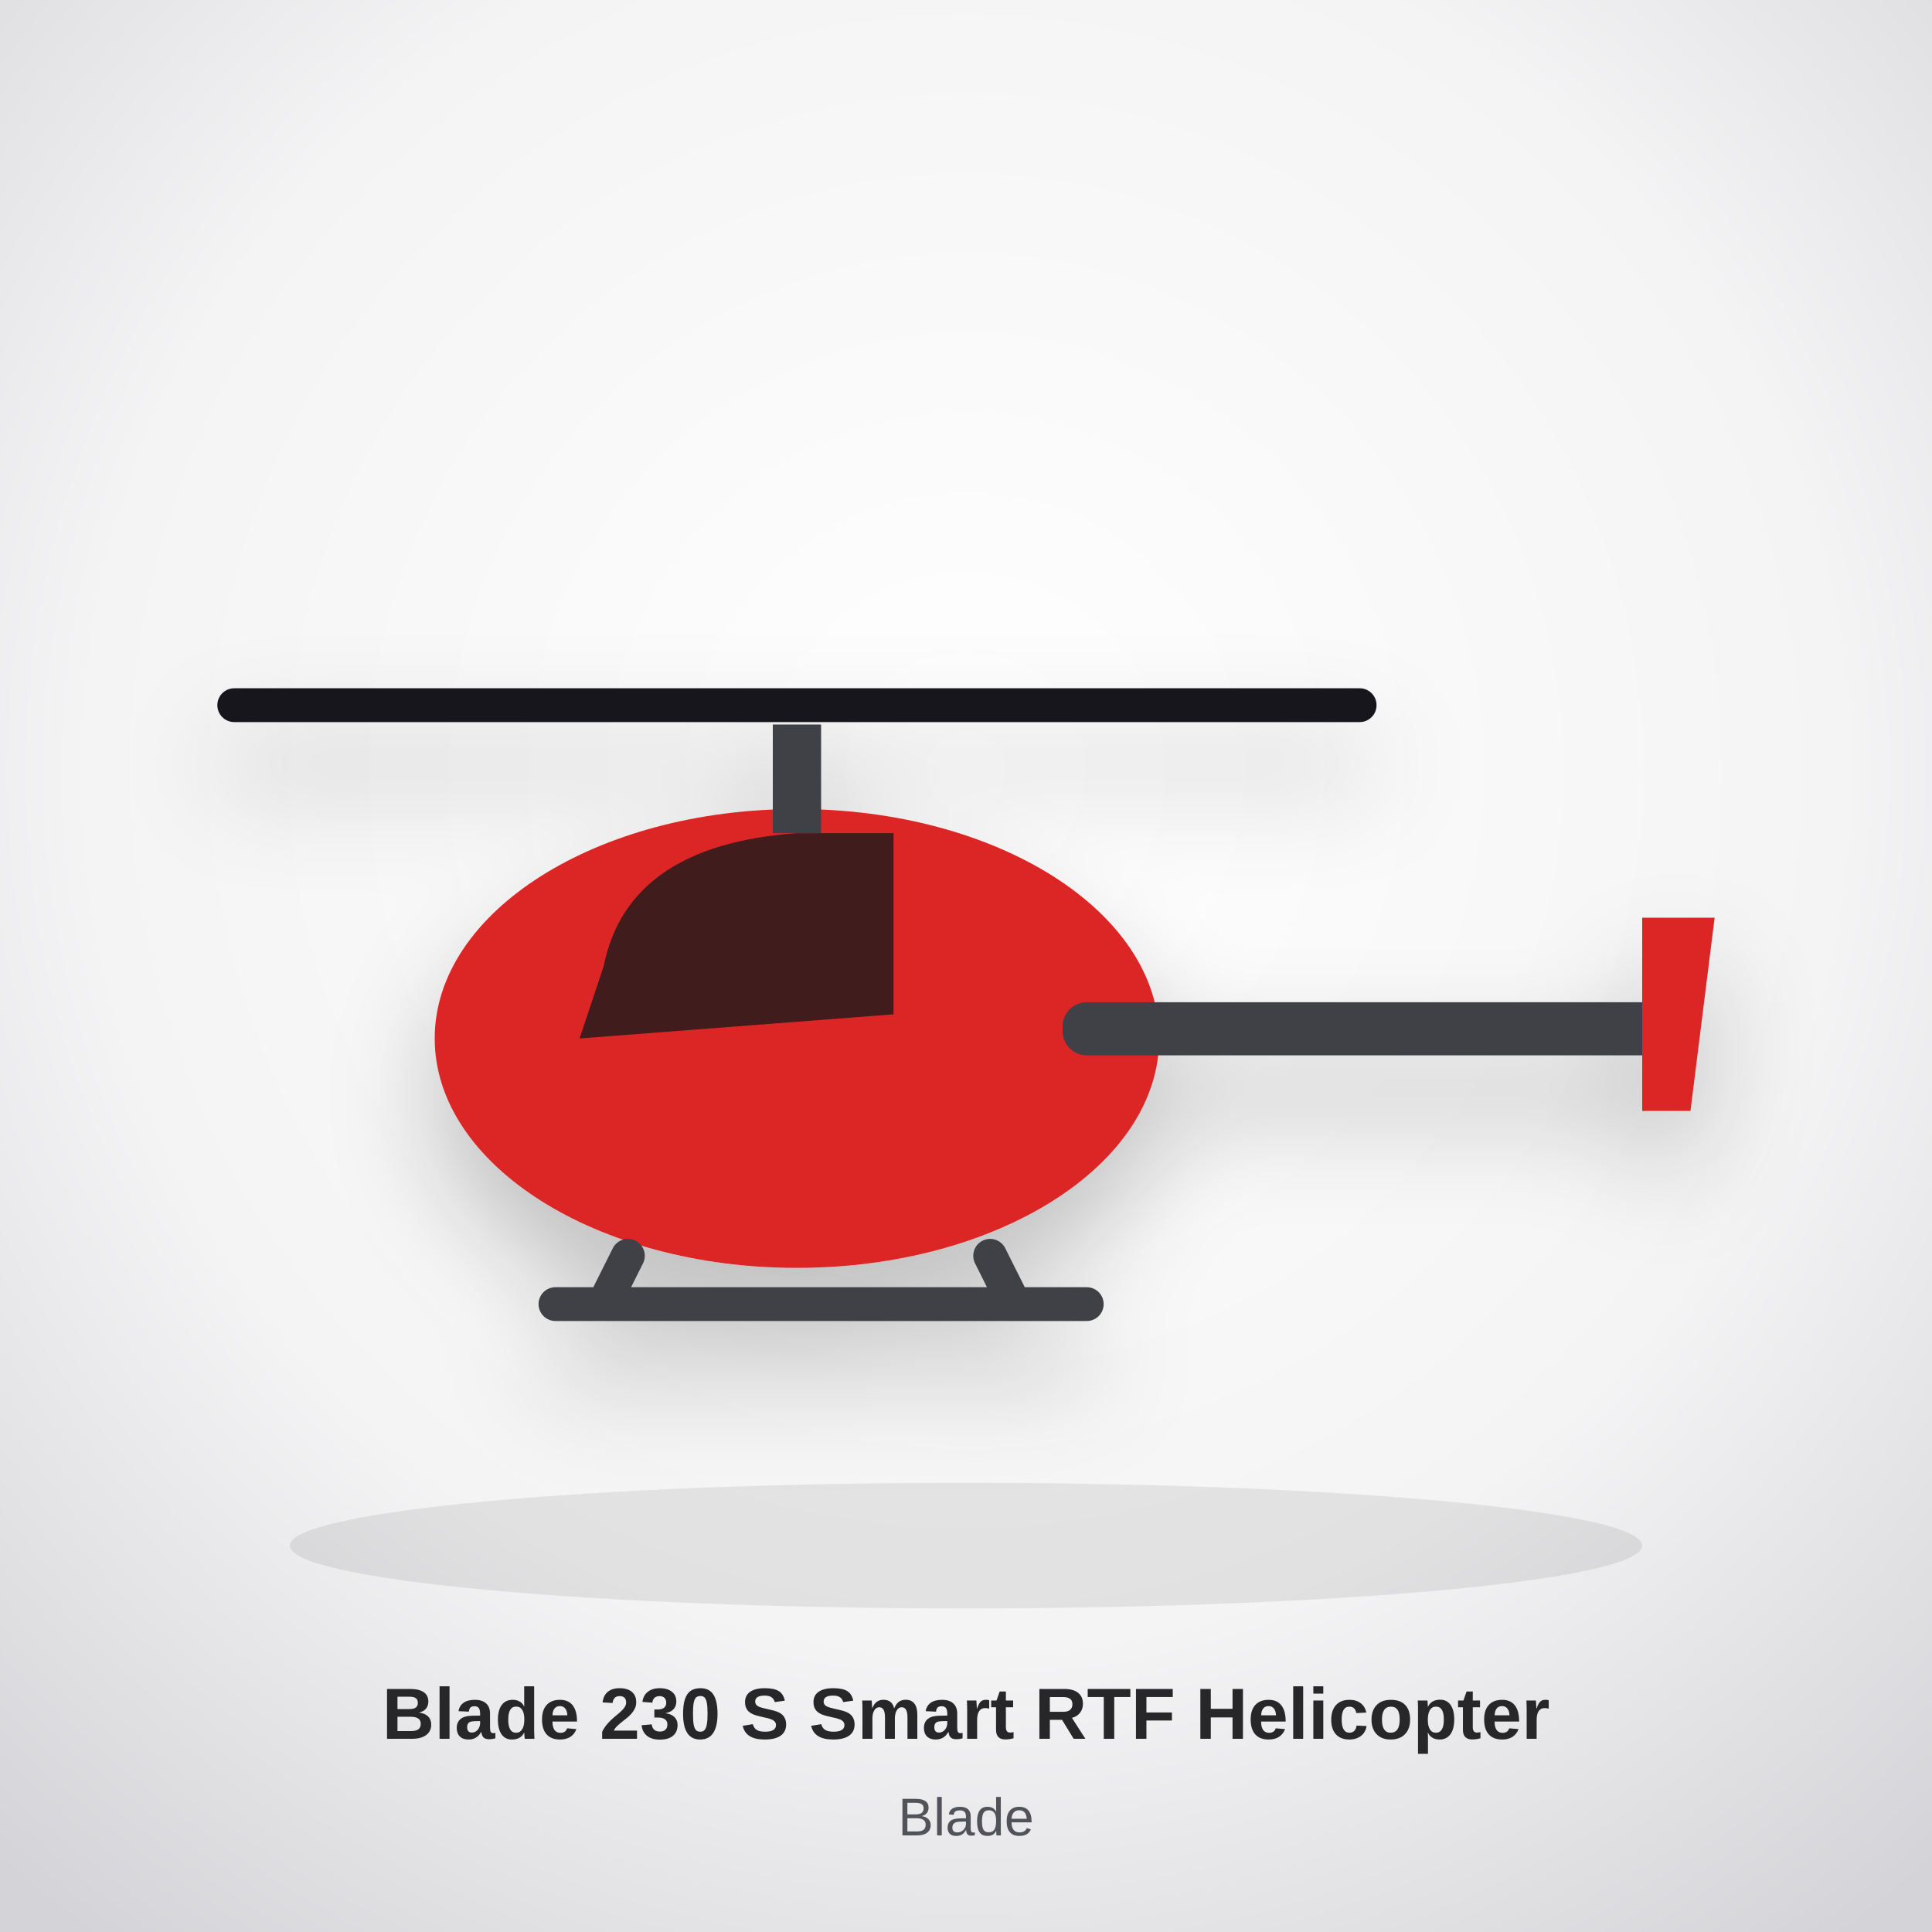
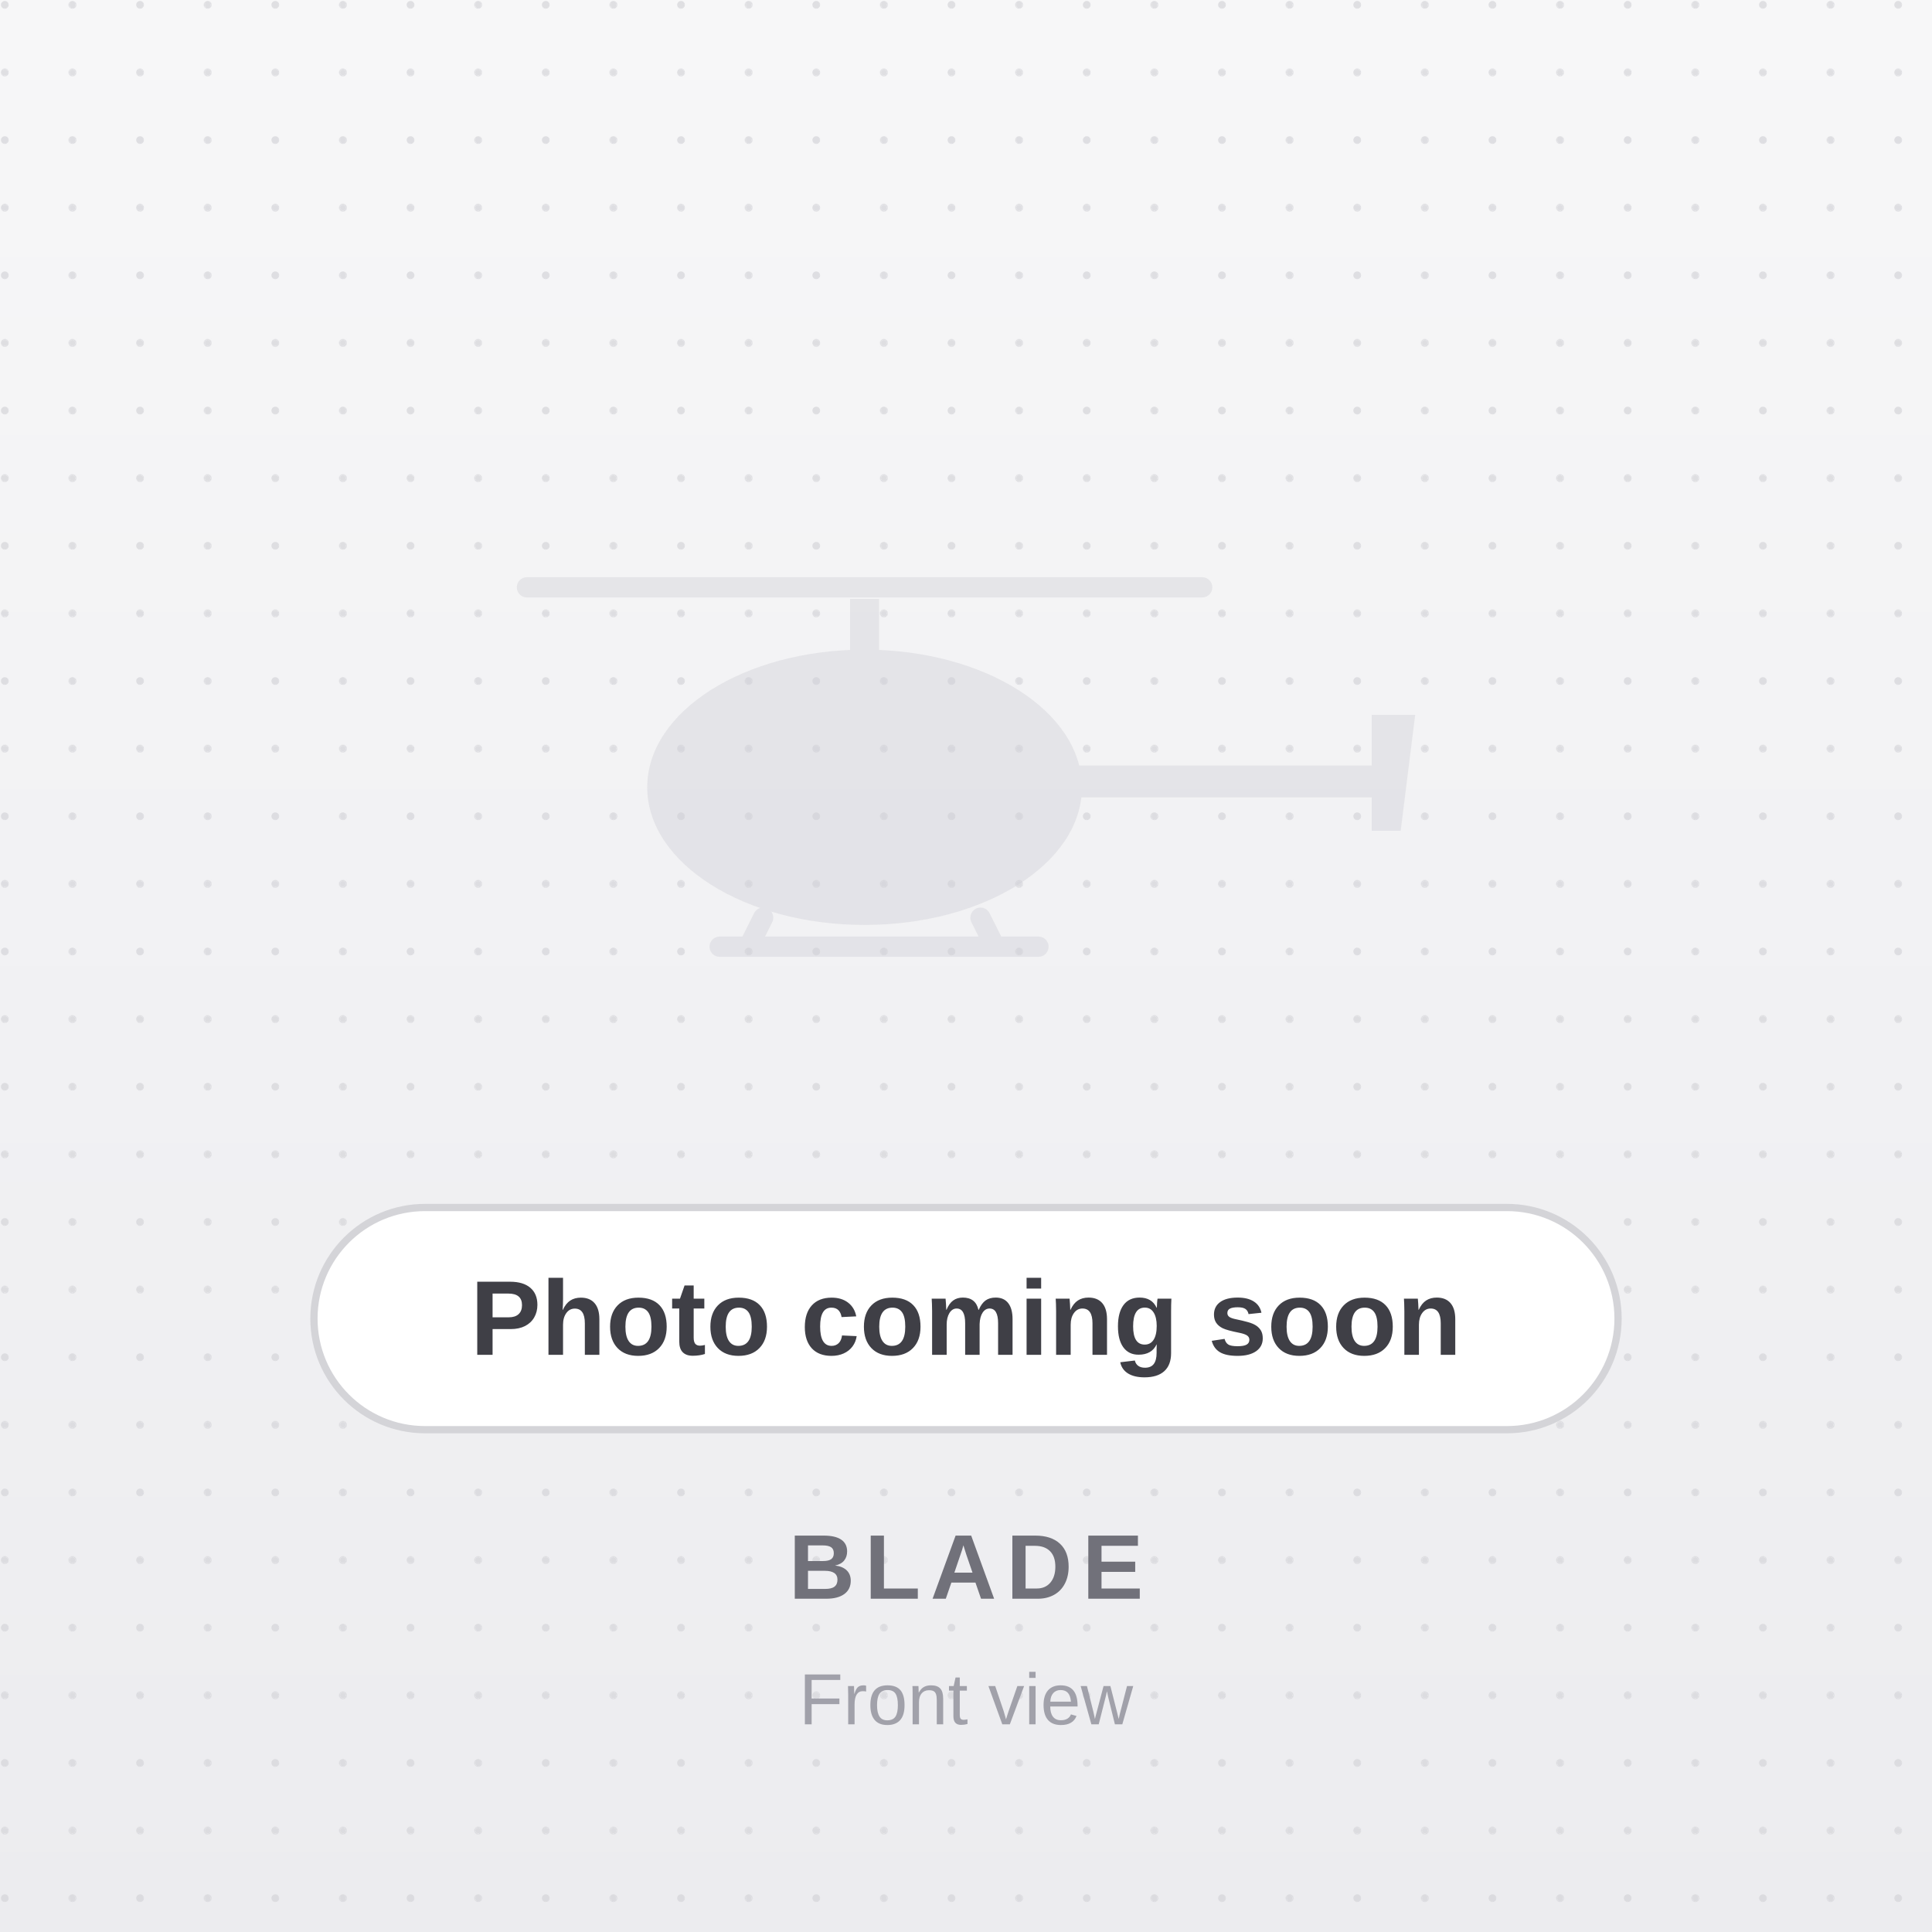
- <svg xmlns="http://www.w3.org/2000/svg" viewBox="0 0 800 800" width="800" height="800" role="img" aria-label="Blade 230 S Smart RTF Helicopter">
+ <svg xmlns="http://www.w3.org/2000/svg" viewBox="0 0 800 800" width="800" height="800" role="img" aria-label="Blade 230 S Smart RTF Helicopter – photo coming soon">
  <defs>
-     <radialGradient id="bg" cx="50%" cy="40%" r="75%">
-       <stop offset="0%" stop-color="#ffffff" />
-       <stop offset="60%" stop-color="#f4f4f5" />
-       <stop offset="100%" stop-color="#d4d4d8" />
-     </radialGradient>
-     <filter id="sh" x="-20%" y="-20%" width="140%" height="160%">
-       <feDropShadow dx="0" dy="24" stdDeviation="22" flood-color="#000" flood-opacity=".22" />
+     <linearGradient id="bg" x1="0" y1="0" x2="0" y2="1">
+       <stop offset="0%" stop-color="#f7f7f8" />
+       <stop offset="100%" stop-color="#ececef" />
+     </linearGradient>
+     <pattern id="dots" width="28" height="28" patternUnits="userSpaceOnUse">
+       <circle cx="2" cy="2" r="1.6" fill="#d4d4d8" />
+     </pattern>
+     <filter id="ghost">
+       <feColorMatrix type="matrix" values="0 0 0 0 0.63  0 0 0 0 0.63  0 0 0 0 0.67  0 0 0 1 0" />
    </filter>
  </defs>
  <rect width="800" height="800" fill="url(#bg)" />
-   <ellipse cx="400" cy="640" rx="280" ry="26" fill="#000" opacity=".08" />
-   <g filter="url(#sh)" transform="translate(400 420) rotate(0) scale(1) translate(-400 -420)">
-     <ellipse cx="330" cy="430" rx="150" ry="95" fill="#dc2626" />
+   <rect width="800" height="800" fill="url(#dots)" opacity=".7" />
+   <g filter="url(#ghost)" opacity=".42" transform="translate(400 320) scale(.6) translate(-400 -420)">
+     <ellipse cx="330" cy="430" rx="150" ry="95" fill="#000" />
    <path d="M250 400 Q260 350 330 345 L370 345 L370 420 L240 430Z" fill="#18181b" opacity=".8" />
    <rect x="440" y="415" width="260" height="22" rx="10" fill="#3f3f46" />
-     <path d="M680 380 L710 380 L700 460 L680 460Z" fill="#dc2626" />
+     <path d="M680 380 L710 380 L700 460 L680 460Z" fill="#000" />
    <rect x="320" y="300" width="20" height="45" fill="#3f3f46" />
    <rect x="90" y="285" width="480" height="14" rx="7" fill="#18181b" />
    <path d="M230 540 L450 540 M260 520 L250 540 M410 520 L420 540" stroke="#3f3f46" stroke-width="14" stroke-linecap="round" />
  </g>
-   <text x="400" y="720" text-anchor="middle" font-family="Arial, Helvetica, sans-serif" font-size="30" font-weight="700" fill="#27272a">Blade 230 S Smart RTF Helicopter</text>
-   <text x="400" y="760" text-anchor="middle" font-family="Arial, Helvetica, sans-serif" font-size="22" fill="#52525b">Blade</text>
+   <g font-family="Arial, Helvetica, sans-serif" text-anchor="middle">
+     <rect x="130" y="500" width="540" height="92" rx="46" fill="#ffffff" stroke="#d4d4d8" stroke-width="3" />
+     <text x="400" y="561" font-size="44" font-weight="700" fill="#3f3f46">Photo coming soon</text>
+     <text x="400" y="662" font-size="38" font-weight="700" letter-spacing="4" fill="#71717a">BLADE</text>
+     <text x="400" y="714" font-size="30" fill="#a1a1aa">Front view</text>
+   </g>
</svg>
